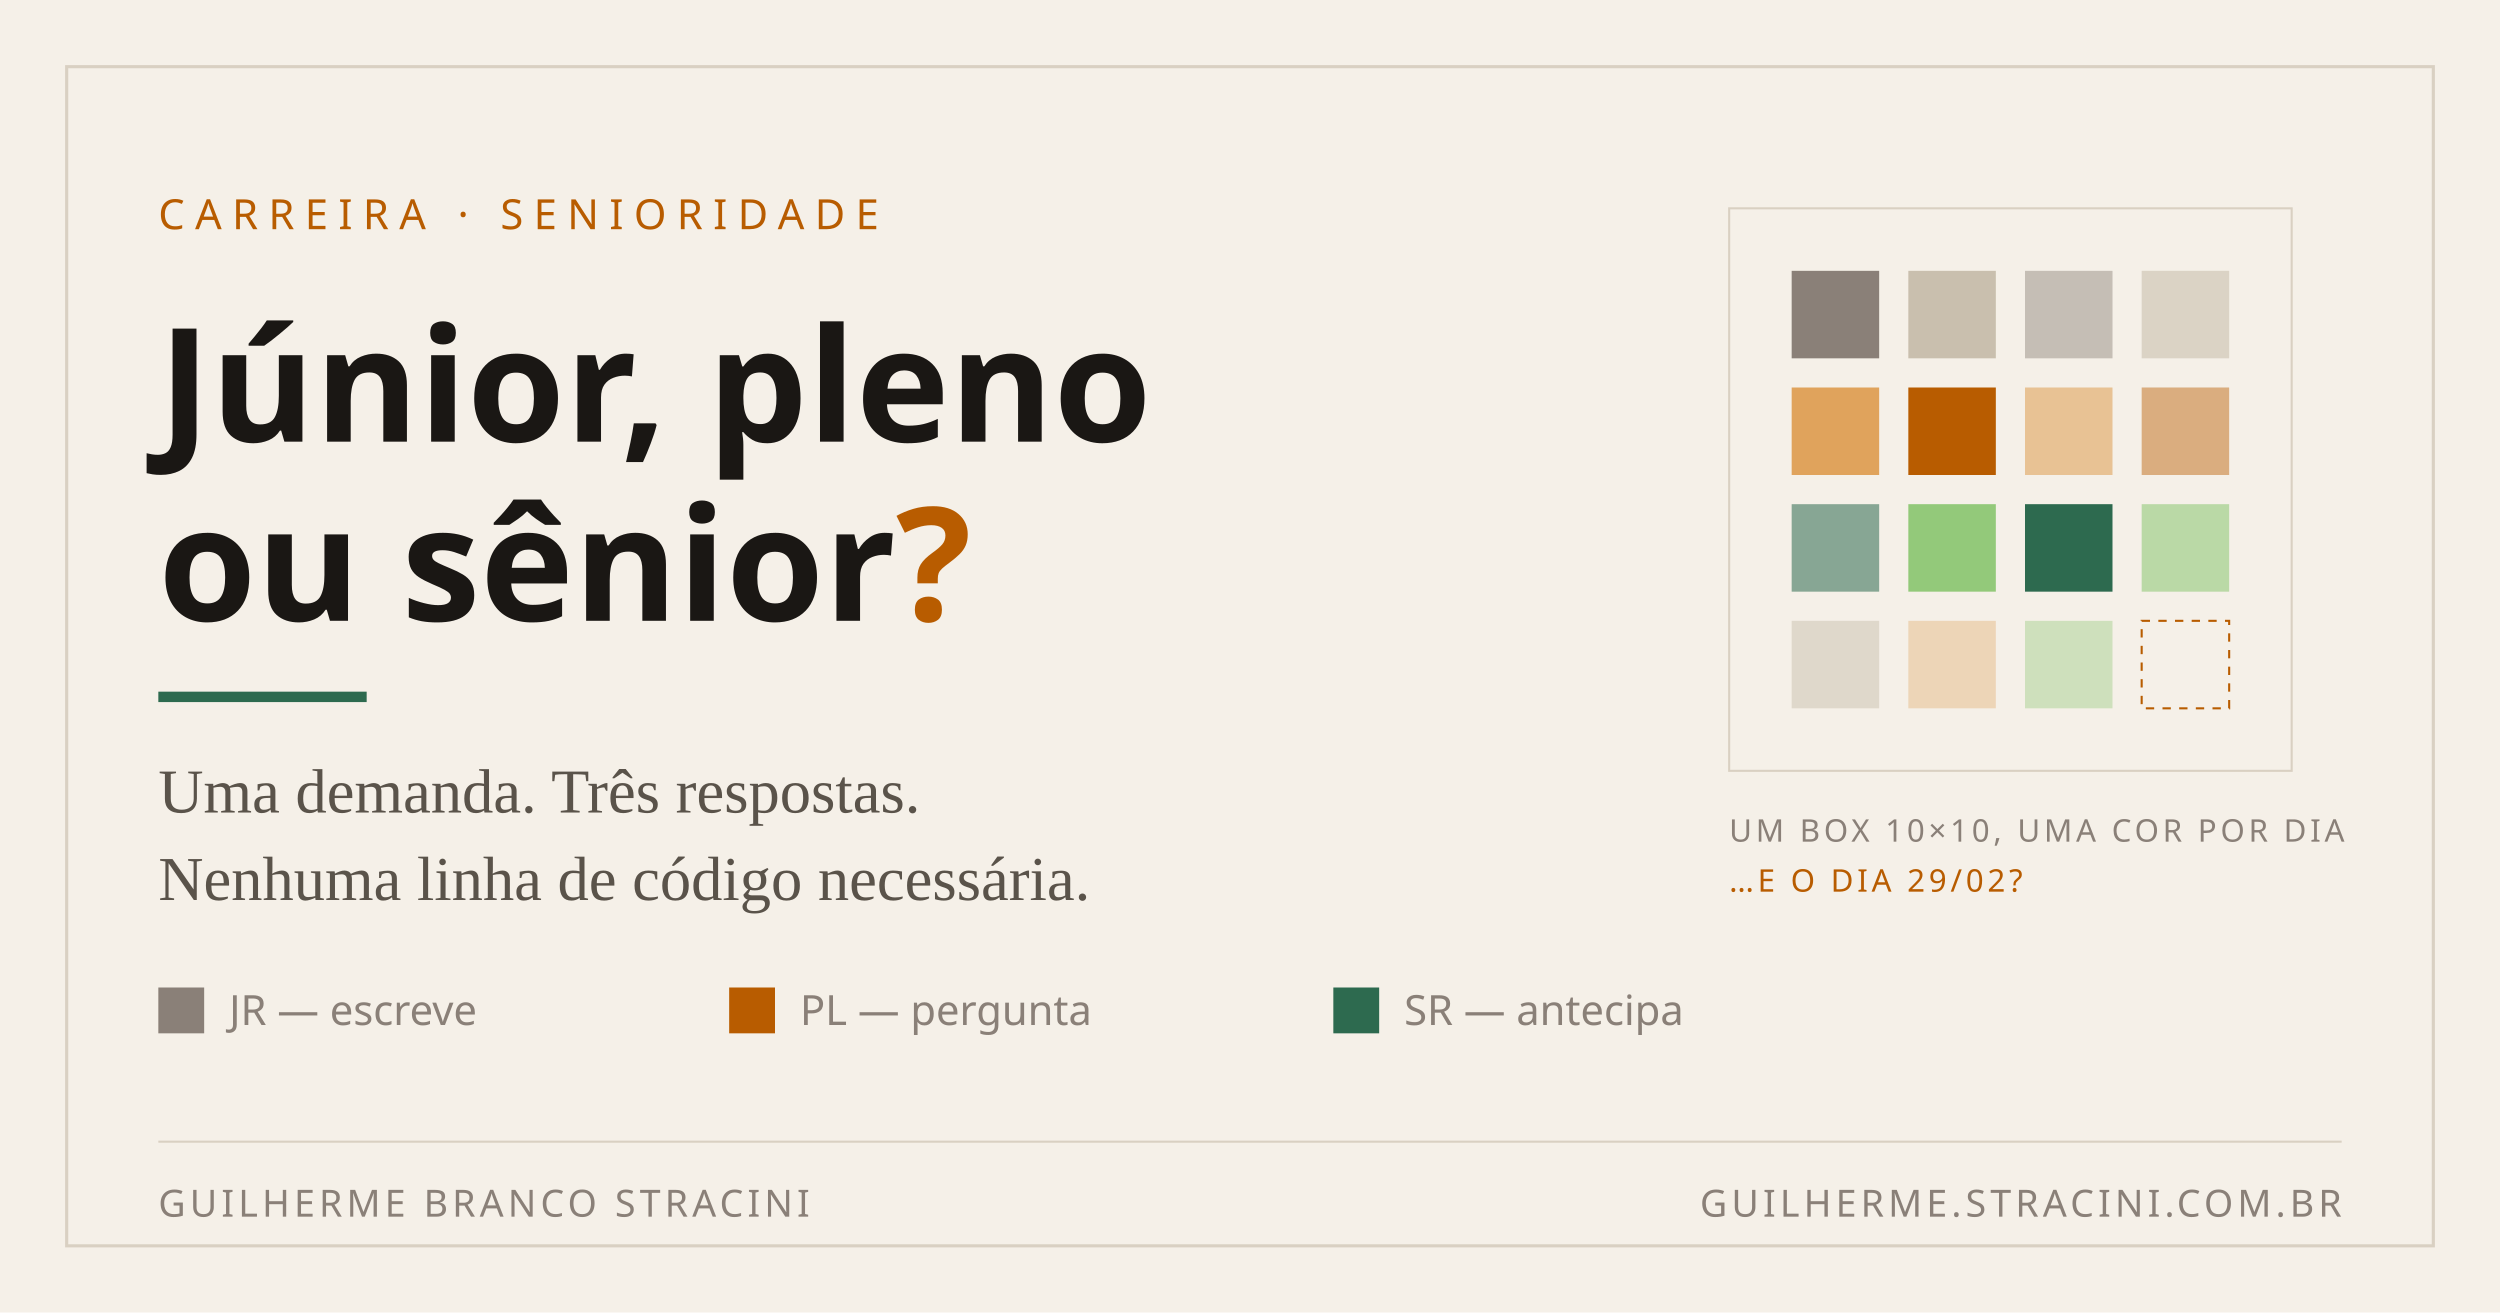
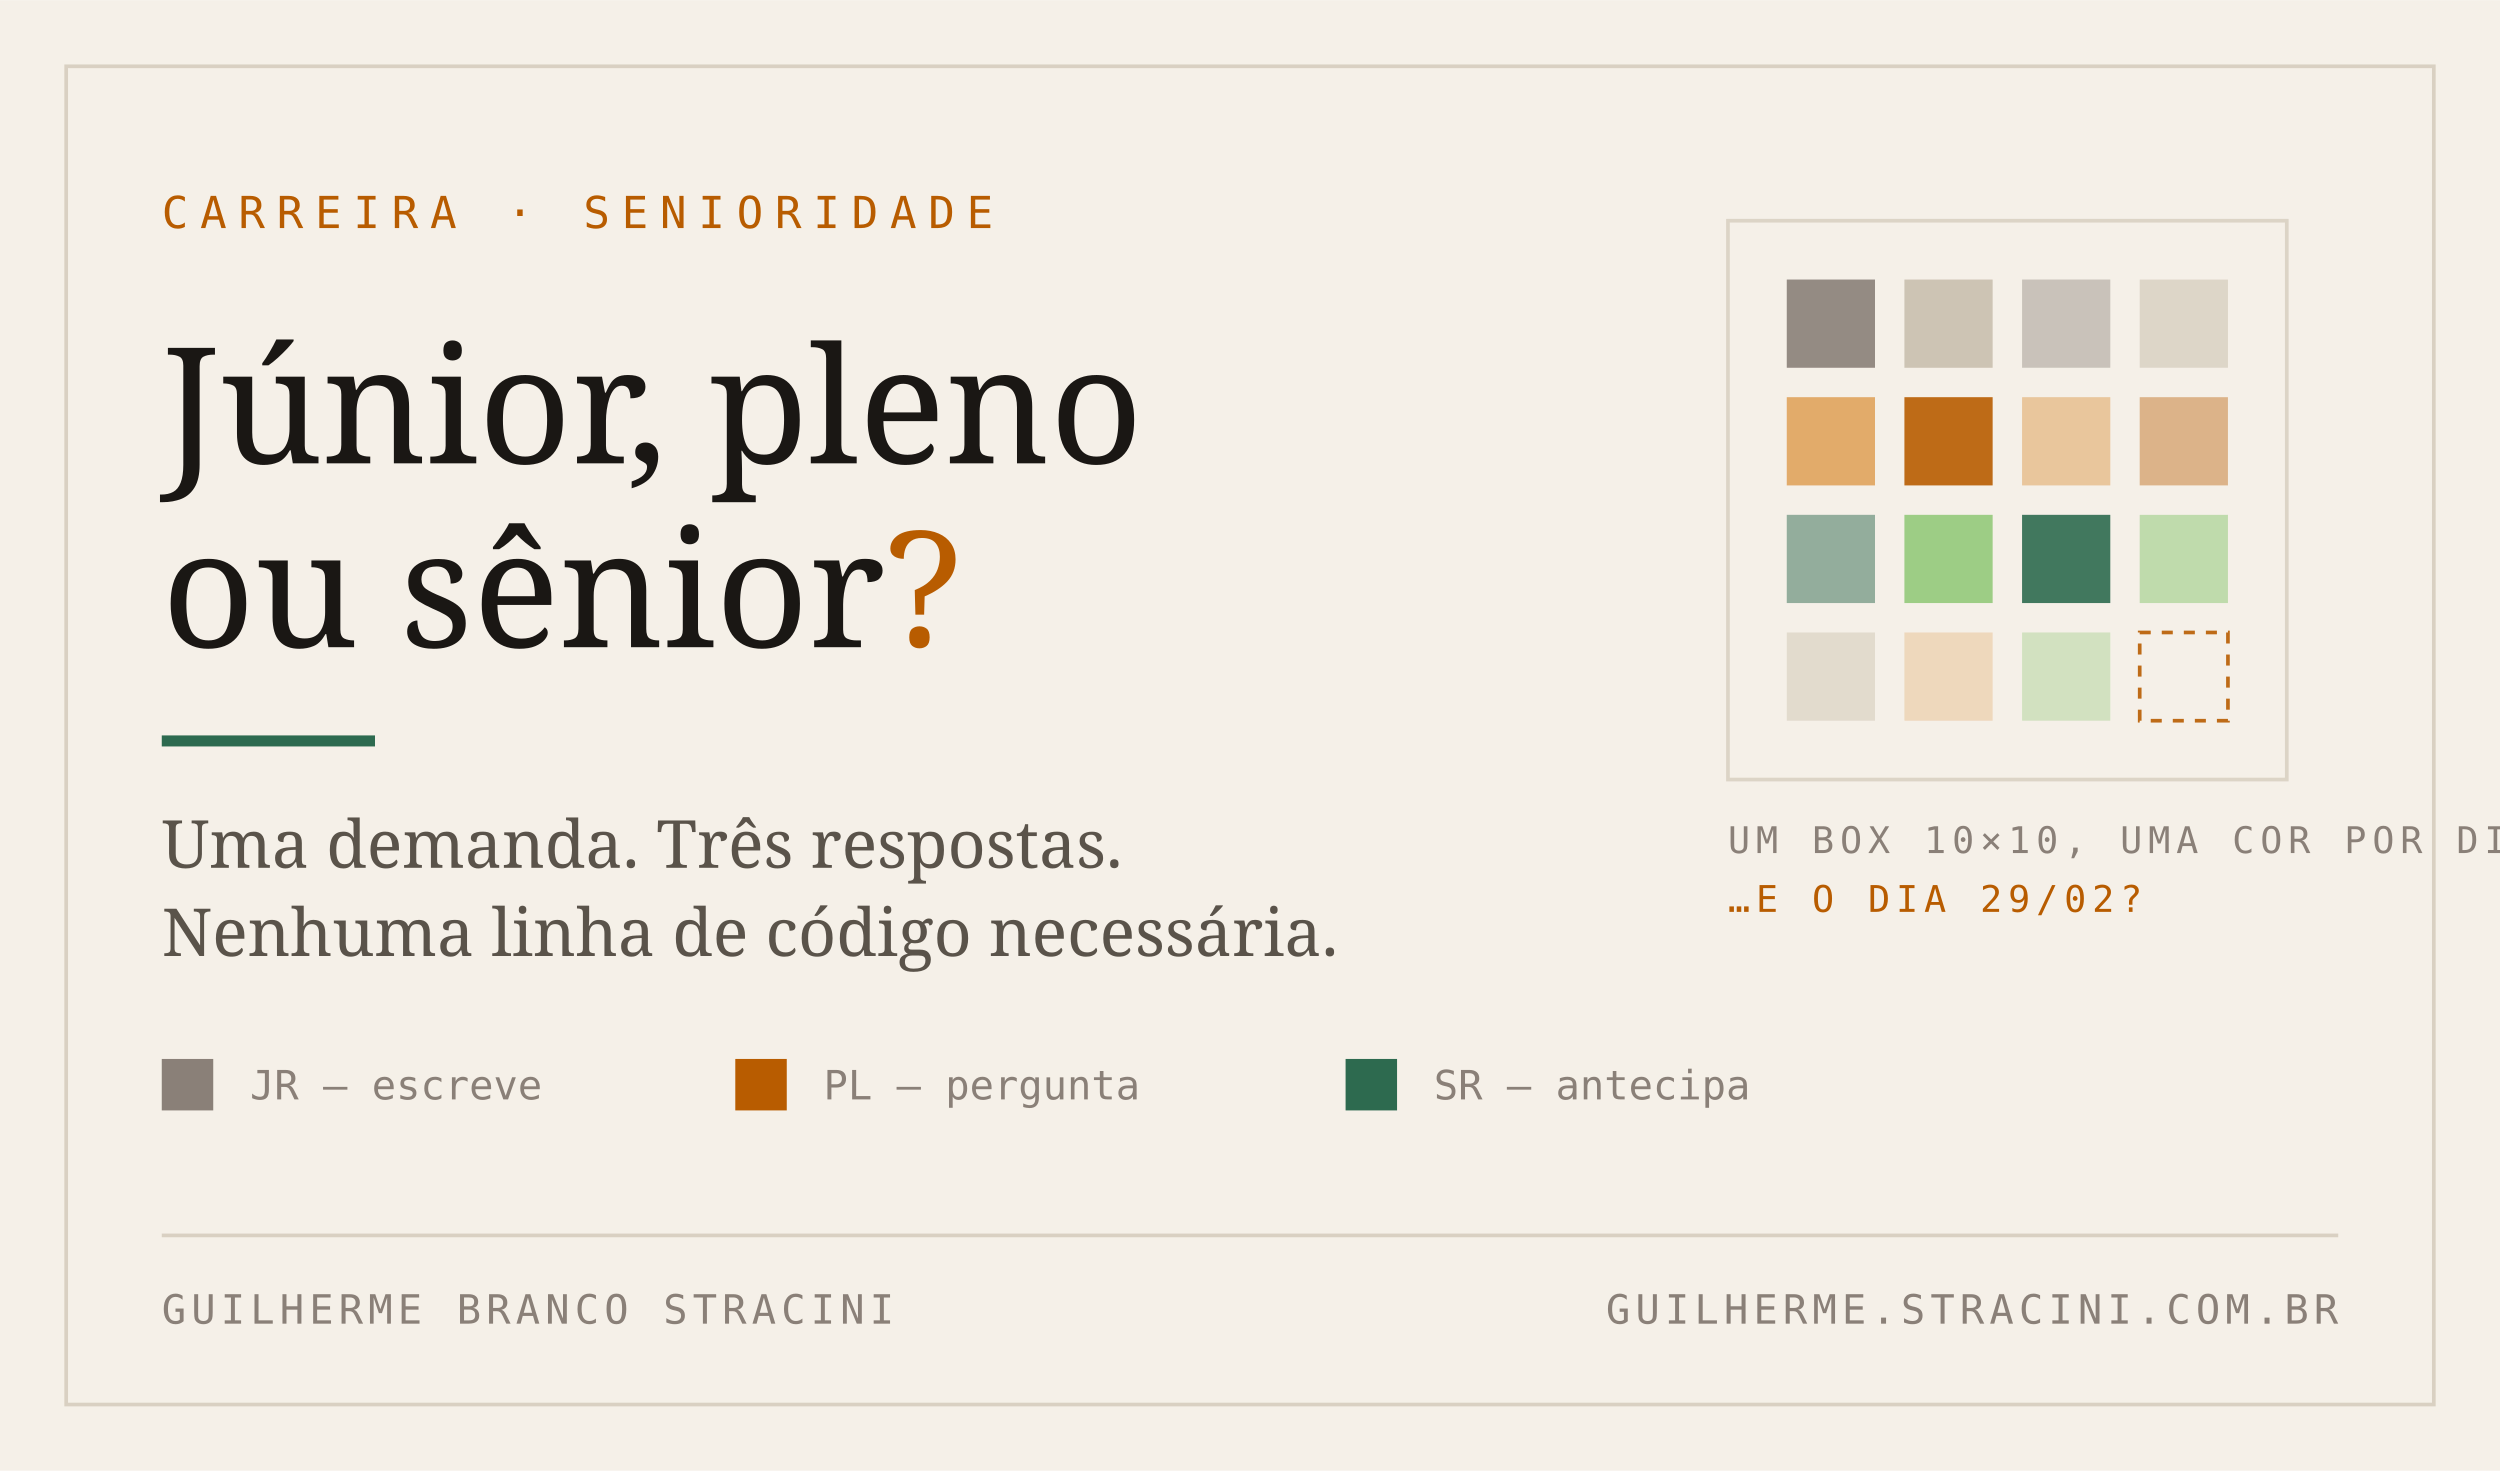
- <svg xmlns="http://www.w3.org/2000/svg" viewBox="0 0 1200 630" width="1200" height="630" role="img" aria-label="Júnior, pleno ou sênior — a pergunta de entrevista que separa os três">
-   <rect width="1200" height="630" fill="#f5f0e8" />
-   <rect x="32" y="32" width="1136" height="566" fill="none" stroke="#d9d0c2" stroke-width="1.5" />
-   <text x="76" y="110" font-family="JetBrains Mono" font-size="20" letter-spacing="5" fill="#b85c00">CARREIRA · SENIORIDADE</text>
-   <text x="76" y="212" font-family="Playfair Display" font-weight="600" font-size="76" fill="#1a1714">Júnior, pleno</text>
-   <text x="76" y="298" font-family="Playfair Display" font-weight="600" font-size="76" fill="#1a1714">ou sênior<tspan fill="#b85c00">?</tspan>
+ <svg xmlns="http://www.w3.org/2000/svg" viewBox="0 0 680 400" width="1200" height="706" role="img" aria-label="Júnior, pleno ou sênior — a pergunta de entrevista que separa os três">
+   <rect width="680" height="400" fill="#f5f0e8" />
+   <rect x="18" y="18" width="644" height="364" fill="none" stroke="#d9d0c2" stroke-width="1" />
+   <text x="44" y="62" font-family="'JetBrains Mono', monospace" font-size="12" letter-spacing="3.2" fill="#b85c00">CARREIRA · SENIORIDADE</text>
+   <text x="44" y="126" font-family="'Playfair Display', Georgia, serif" font-size="44" fill="#1a1714">Júnior, pleno</text>
+   <text x="44" y="176" font-family="'Playfair Display', Georgia, serif" font-size="44" fill="#1a1714">ou sênior<tspan fill="#b85c00">?</tspan>
  </text>
-   <rect x="76" y="332" width="100" height="5" fill="#2d6a4f" />
-   <text x="76" y="390" font-family="Source Serif 4" font-size="30" fill="#5a534a">Uma demanda. Três respostas.</text>
-   <text x="76" y="432" font-family="Source Serif 4" font-size="30" fill="#5a534a">Nenhuma linha de código necessária.</text>
-   <g font-family="JetBrains Mono" font-size="20" fill="#8a8078">
-     <rect x="76" y="474" width="22" height="22" fill="#8a8078" />
-     <text x="110" y="492">JR — escreve</text>
-     <rect x="350" y="474" width="22" height="22" fill="#b85c00" />
-     <text x="384" y="492">PL — pergunta</text>
-     <rect x="640" y="474" width="22" height="22" fill="#2d6a4f" />
-     <text x="674" y="492">SR — antecipa</text>
+   <rect x="44" y="200" width="58" height="3" fill="#2d6a4f" />
+   <text x="44" y="236" font-family="'Source Serif 4', Georgia, serif" font-size="18" fill="#5a534a">Uma demanda. Três respostas.</text>
+   <text x="44" y="260" font-family="'Source Serif 4', Georgia, serif" font-size="18" fill="#5a534a">Nenhuma linha de código necessária.</text>
+   <g font-family="'JetBrains Mono', monospace" font-size="11" fill="#8a8078">
+     <rect x="44" y="288" width="14" height="14" fill="#8a8078" />
+     <text x="68" y="299">JR — escreve</text>
+     <rect x="200" y="288" width="14" height="14" fill="#b85c00" />
+     <text x="224" y="299">PL — pergunta</text>
+     <rect x="366" y="288" width="14" height="14" fill="#2d6a4f" />
+     <text x="390" y="299">SR — antecipa</text>
  </g>
-   <g>
-     <rect x="830" y="100" width="270" height="270" fill="none" stroke="#d9d0c2" />
-     <rect x="860" y="130" width="42" height="42" fill="#8a8078" />
-     <rect x="916" y="130" width="42" height="42" fill="#c9bfae" />
-     <rect x="972" y="130" width="42" height="42" fill="#8a8078" opacity="0.45" />
-     <rect x="1028" y="130" width="42" height="42" fill="#c9bfae" opacity="0.6" />
-     <rect x="860" y="186" width="42" height="42" fill="#e0a35c" />
-     <rect x="916" y="186" width="42" height="42" fill="#b85c00" />
-     <rect x="972" y="186" width="42" height="42" fill="#e0a35c" opacity="0.6" />
-     <rect x="1028" y="186" width="42" height="42" fill="#b85c00" opacity="0.45" />
-     <rect x="860" y="242" width="42" height="42" fill="#2d6a4f" opacity="0.55" />
-     <rect x="916" y="242" width="42" height="42" fill="#93c97a" />
-     <rect x="972" y="242" width="42" height="42" fill="#2d6a4f" />
-     <rect x="1028" y="242" width="42" height="42" fill="#93c97a" opacity="0.6" />
-     <rect x="860" y="298" width="42" height="42" fill="#c9bfae" opacity="0.5" />
-     <rect x="916" y="298" width="42" height="42" fill="#e0a35c" opacity="0.35" />
-     <rect x="972" y="298" width="42" height="42" fill="#93c97a" opacity="0.4" />
-     <rect x="1028" y="298" width="42" height="42" fill="none" stroke="#b85c00" stroke-dasharray="4 4" />
+   <g opacity="0.9">
+     <rect x="470" y="60" width="152" height="152" fill="none" stroke="#d9d0c2" />
+     <rect x="486" y="76" width="24" height="24" fill="#8a8078" />
+     <rect x="518" y="76" width="24" height="24" fill="#c9bfae" />
+     <rect x="550" y="76" width="24" height="24" fill="#8a8078" opacity="0.45" />
+     <rect x="582" y="76" width="24" height="24" fill="#c9bfae" opacity="0.6" />
+     <rect x="486" y="108" width="24" height="24" fill="#e0a35c" />
+     <rect x="518" y="108" width="24" height="24" fill="#b85c00" />
+     <rect x="550" y="108" width="24" height="24" fill="#e0a35c" opacity="0.6" />
+     <rect x="582" y="108" width="24" height="24" fill="#b85c00" opacity="0.45" />
+     <rect x="486" y="140" width="24" height="24" fill="#2d6a4f" opacity="0.55" />
+     <rect x="518" y="140" width="24" height="24" fill="#93c97a" />
+     <rect x="550" y="140" width="24" height="24" fill="#2d6a4f" />
+     <rect x="582" y="140" width="24" height="24" fill="#93c97a" opacity="0.6" />
+     <rect x="486" y="172" width="24" height="24" fill="#c9bfae" opacity="0.5" />
+     <rect x="518" y="172" width="24" height="24" fill="#e0a35c" opacity="0.35" />
+     <rect x="550" y="172" width="24" height="24" fill="#93c97a" opacity="0.4" />
+     <rect x="582" y="172" width="24" height="24" fill="none" stroke="#b85c00" stroke-dasharray="3 3" />
  </g>
-   <text x="830" y="404" font-family="JetBrains Mono" font-size="15" letter-spacing="1.8" fill="#8a8078">UM BOX 10×10, UMA COR POR DIA</text>
-   <text x="830" y="428" font-family="JetBrains Mono" font-size="15" letter-spacing="1.8" fill="#b85c00">…E O DIA 29/02?</text>
-   <line x1="76" y1="548" x2="1124" y2="548" stroke="#d9d0c2" />
-   <text x="76" y="584" font-family="JetBrains Mono" font-size="18" letter-spacing="2" fill="#8a8078">GUILHERME BRANCO STRACINI</text>
-   <text x="1124" y="584" text-anchor="end" font-family="JetBrains Mono" font-size="18" letter-spacing="2" fill="#8a8078">GUILHERME.STRACINI.COM.BR</text>
+   <text x="470" y="232" font-family="'JetBrains Mono', monospace" font-size="10" letter-spacing="1.6" fill="#8a8078">UM BOX 10×10, UMA COR POR DIA</text>
+   <text x="470" y="248" font-family="'JetBrains Mono', monospace" font-size="10" letter-spacing="1.6" fill="#b85c00">…E O DIA 29/02?</text>
+   <line x1="44" y1="336" x2="636" y2="336" stroke="#d9d0c2" />
+   <text x="44" y="360" font-family="'JetBrains Mono', monospace" font-size="11" letter-spacing="1.4" fill="#8a8078">GUILHERME BRANCO STRACINI</text>
+   <text x="636" y="360" text-anchor="end" font-family="'JetBrains Mono', monospace" font-size="11" letter-spacing="1.4" fill="#8a8078">GUILHERME.STRACINI.COM.BR</text>
</svg>
